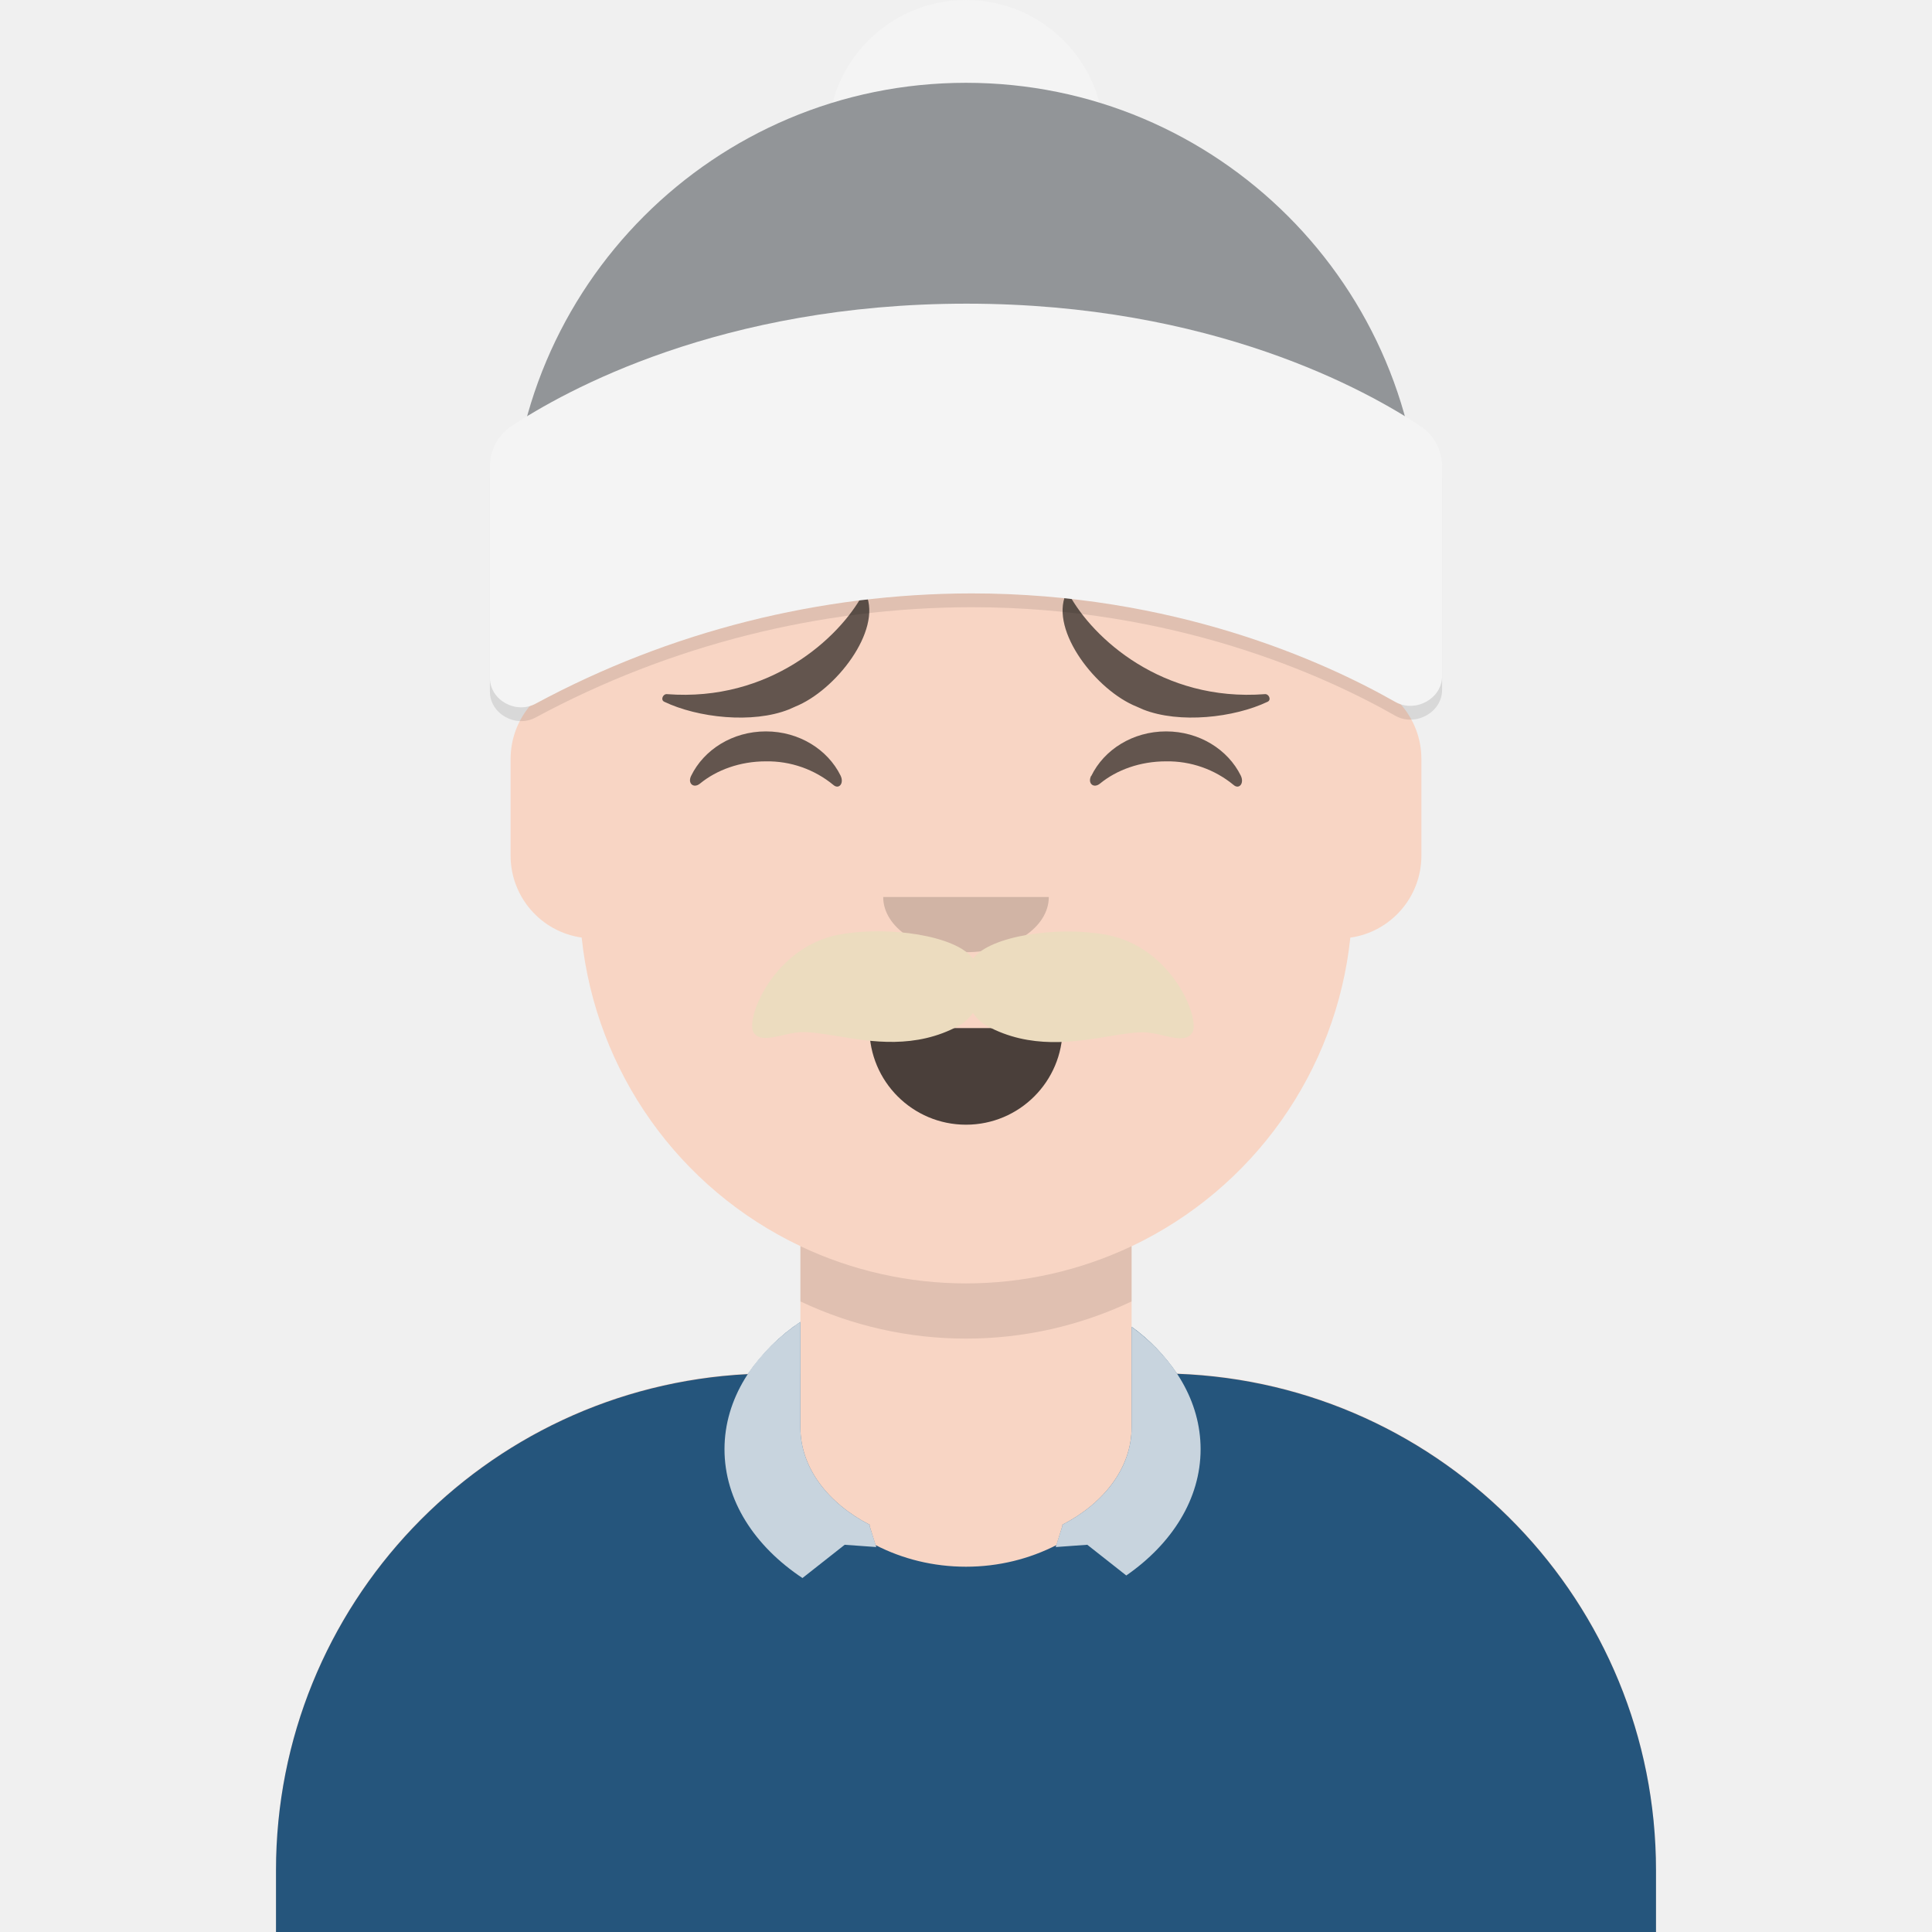
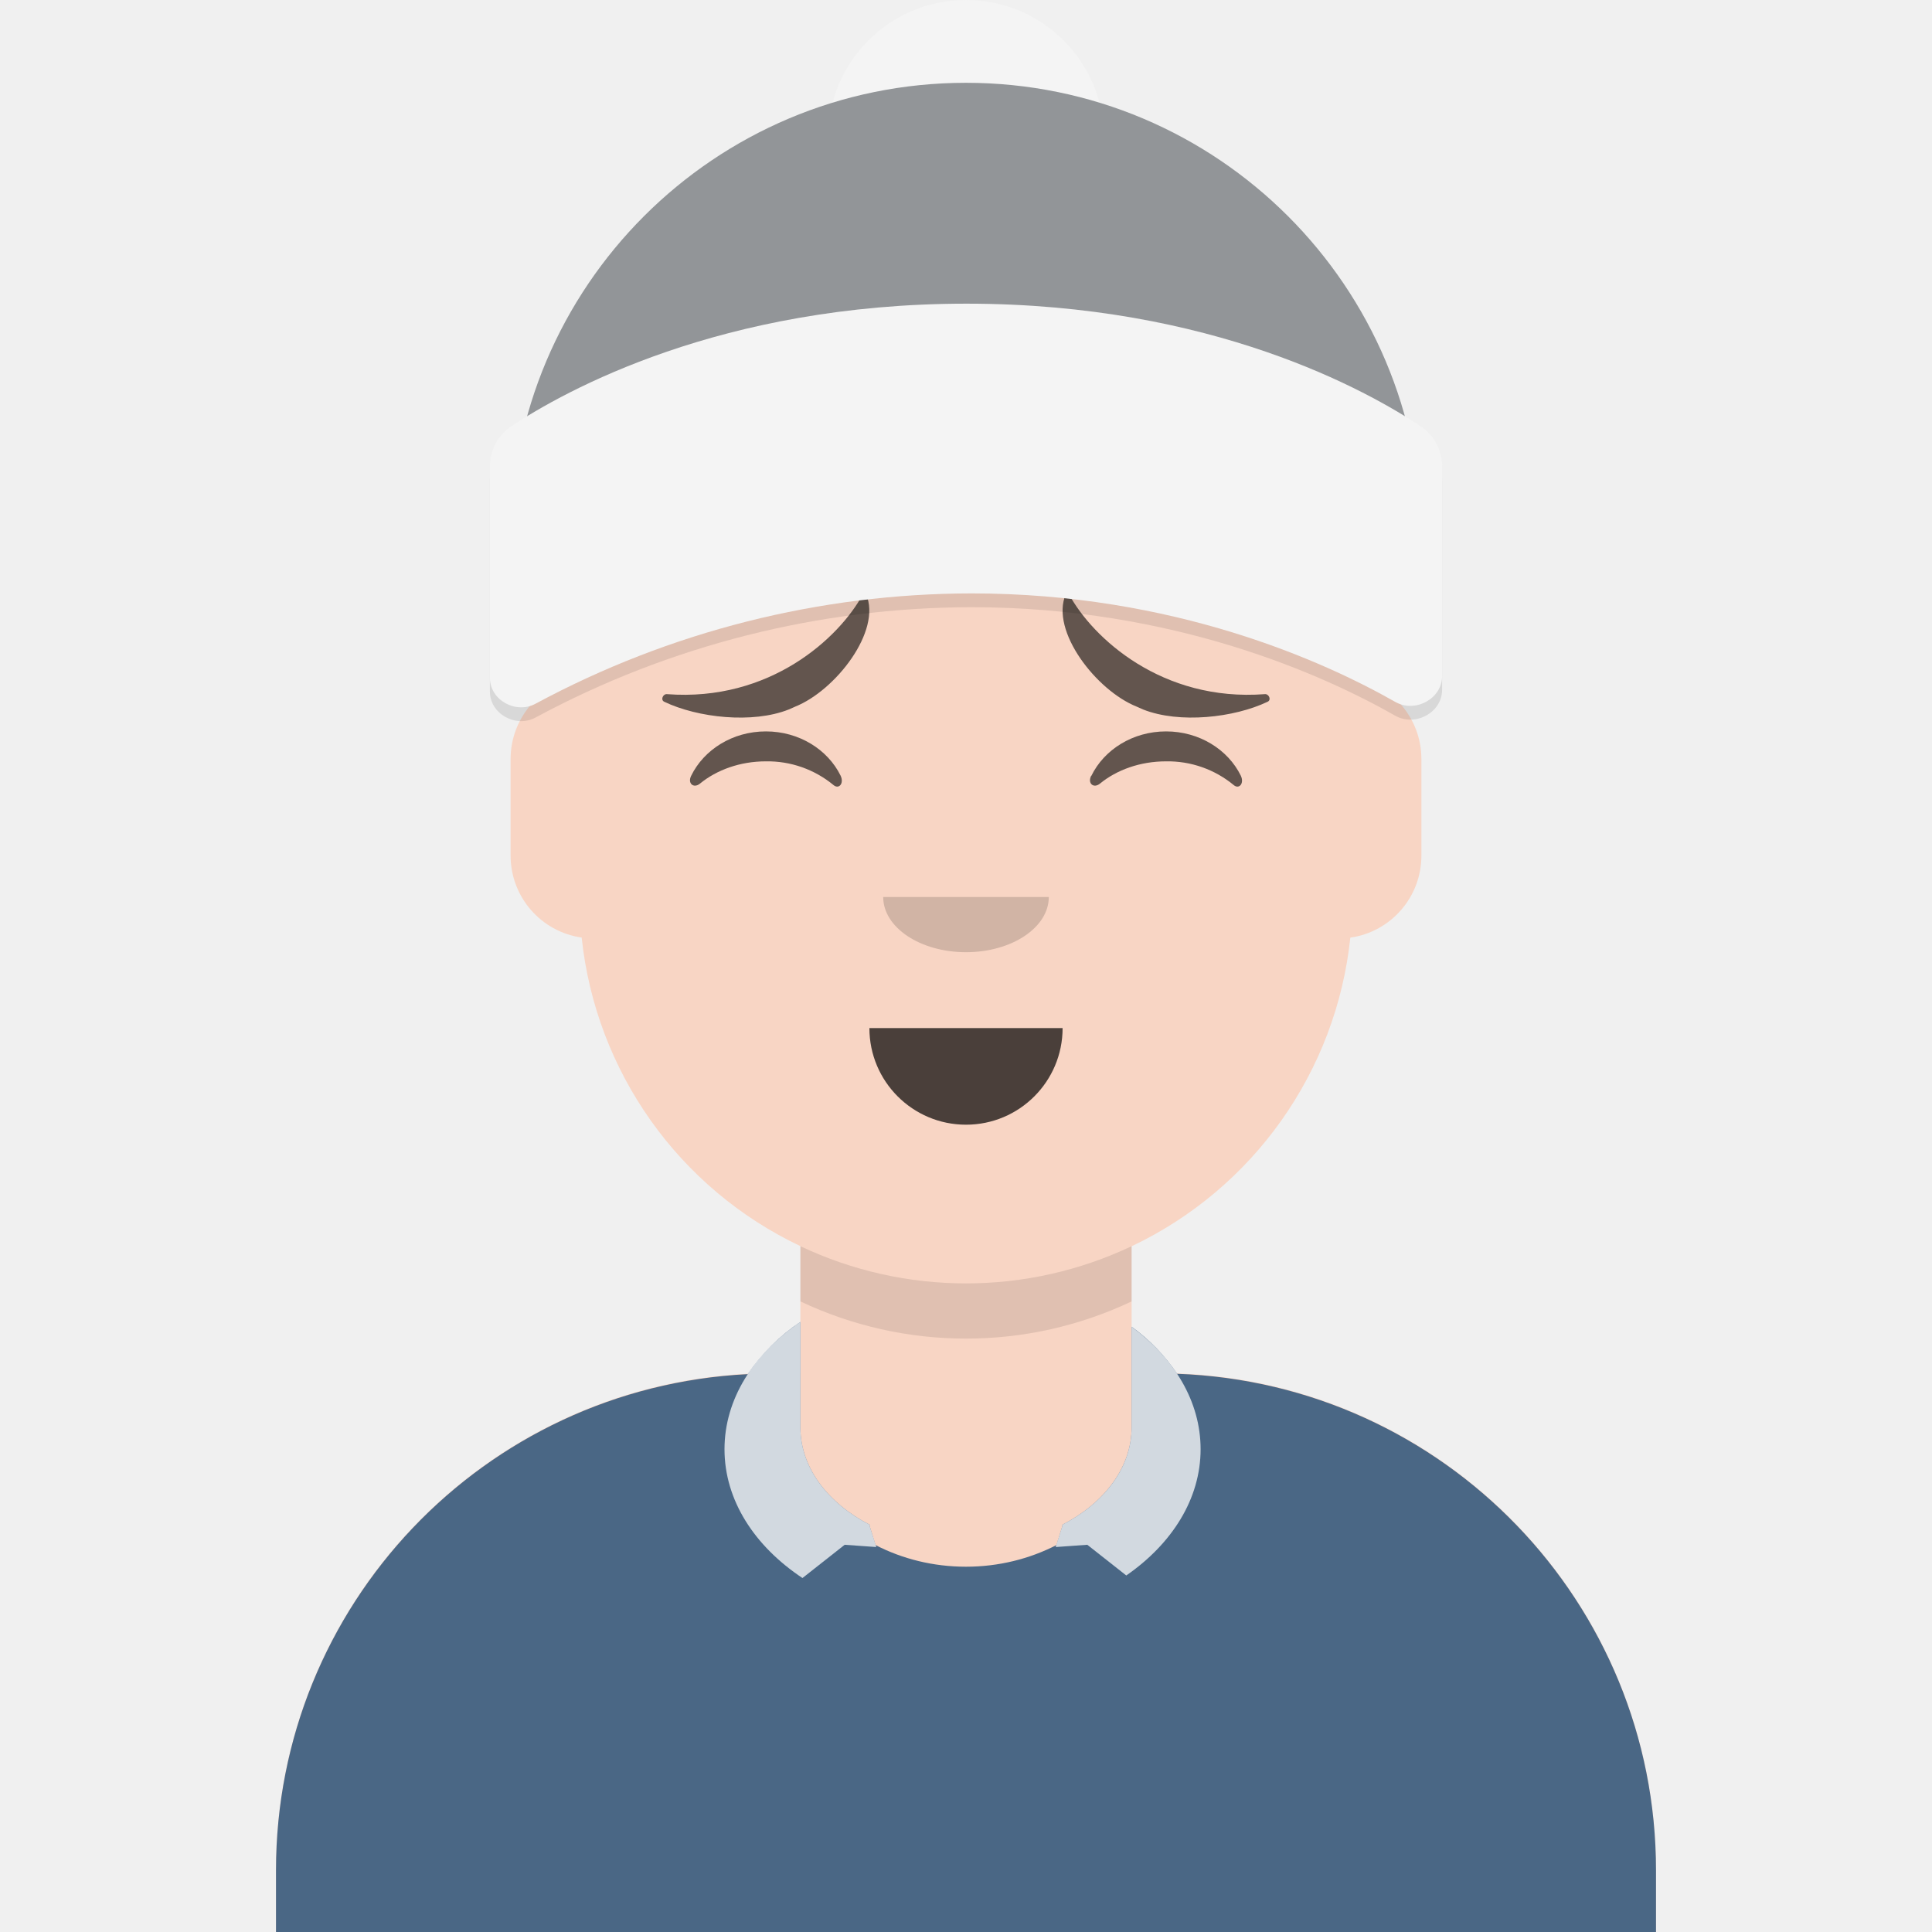
<svg xmlns="http://www.w3.org/2000/svg" viewBox="0 0 280 280" fill="none" shape-rendering="auto" aria-hidden="true">
  <defs>
    <g id="clothes-collarAndSweater-8bd93bbd">
-       <path d="M68.37 14.45A28 28 0 0 1 76 6.88v15.3C76 28 79.98 33.16 86.08 36.3l-.08.06.9 2.87c3.89 2 8.35 3.13 13.1 3.13s9.21-1.14 13.1-3.13l.9-2.87-.08-.06C120.02 33.16 124 28 124 22.18V7.58a27 27 0 0 1 6.6 6.82A72 72 0 0 1 200 86.36v8.95H0v-8.95a72 72 0 0 1 68.37-71.91" fill="#25557c" />
+       <path d="M68.37 14.45A28 28 0 0 1 76 6.88v15.3C76 28 79.98 33.16 86.08 36.3l-.08.06.9 2.87c3.89 2 8.35 3.13 13.1 3.13s9.21-1.14 13.1-3.13l.9-2.87-.08-.06C120.02 33.16 124 28 124 22.18V7.58a27 27 0 0 1 6.6 6.82A72 72 0 0 1 200 86.36v8.95H0v-8.95a72 72 0 0 1 68.37-71.91" fill="#4a6785" />
      <path d="M76 6.88c-6.77 4.6-11 11.17-11 18.45 0 7.4 4.36 14.06 11.3 18.67l6.12-4.82 4.58.33-1-3.15.08-.06C79.98 33.16 76 28 76 22.18zm48 15.3c0 5.83-3.98 10.98-10.08 14.12l.08.06-1 3.15 4.58-.33 5.65 4.45c6.63-4.6 10.77-11.1 10.77-18.3 0-6.92-3.82-13.19-10-17.74z" fill="white" fill-opacity=".75" />
    </g>
    <g id="mouth-default-8bd93bbd">
      <path fill-rule="evenodd" clip-rule="evenodd" d="M32 9a14 14 0 1 0 28 0" fill="black" fill-opacity=".7" />
    </g>
    <g id="nose-default-8bd93bbd">
      <path fill-rule="evenodd" clip-rule="evenodd" d="M0 0c0 4.42 5.37 8 12 8s12-3.58 12-8" fill="black" fill-opacity=".16" />
    </g>
    <g id="eyes-happy-8bd93bbd">
      <path fill-rule="evenodd" clip-rule="evenodd" d="M2.16 14.45C4.01 10.65 8.16 8 13 8c4.81 0 8.96 2.63 10.82 6.4.55 1.13-.24 2.05-1.03 1.37a15 15 0 0 0-9.8-3.43c-3.73 0-7.12 1.24-9.55 3.23-.9.73-1.82-.01-1.28-1.12m58 0C62.01 10.65 66.16 8 71 8c4.81 0 8.96 2.63 10.82 6.4.55 1.13-.24 2.05-1.03 1.37a15 15 0 0 0-9.8-3.43c-3.76 0-7.15 1.24-9.58 3.23-.9.73-1.82-.01-1.28-1.12" fill="black" fill-opacity=".6" />
    </g>
    <g id="eyebrows-sadConcernedNatural-8bd93bbd">
      <path fill-rule="evenodd" clip-rule="evenodd" d="m23.37 20.42-.91.4c-5.24 2.09-13.2 1.21-18.06-1.12-.56-.27-.18-1.15.4-1.1 14.92 1.14 24.97-8.15 28.38-14.45.1-.18.4-.2.48-.03 2.31 5.32-4.45 13.98-10.3 16.3m49.54 0 .9.4c5.26 2.09 13.2 1.2 18.06-1.12.57-.27.18-1.15-.4-1.1-14.92 1.14-24.96-8.15-28.38-14.45-.1-.18-.4-.2-.48-.03-2.3 5.32 4.45 13.98 10.3 16.3" fill="black" fill-opacity=".6" />
    </g>
    <g id="top-winterHat03-8bd93bbd">
      <circle cx="132" cy="20" r="20" fill="#F4F4F4" />
      <path fill-rule="evenodd" clip-rule="evenodd" d="M66 78a66 66 0 1 1 132 0v5H66z" fill="#929598" />
      <path fill-rule="evenodd" clip-rule="evenodd" d="M63 69.77a7 7 0 0 1 3.05-5.96c7.8-5.17 30.42-17.8 66.02-17.8s58.14 12.63 65.9 17.82a7 7 0 0 1 3.03 5.95v30.2c0 3.3-3.9 5.38-6.78 3.75C183.84 97.82 162.1 88 132.8 88a133.6 133.6 0 0 0-63.17 15.98c-2.85 1.56-6.63-.5-6.63-3.75z" fill="black" fill-opacity=".1" />
      <path fill-rule="evenodd" clip-rule="evenodd" d="M63 67.77a7 7 0 0 1 3.05-5.96c7.8-5.17 30.42-17.8 66.02-17.8s58.14 12.63 65.9 17.82a7 7 0 0 1 3.03 5.95v30.2c0 3.3-3.9 5.38-6.78 3.75C183.84 95.82 162.1 86 132.8 86a133.6 133.6 0 0 0-63.17 15.98c-2.85 1.56-6.63-.5-6.63-3.75z" fill="#F4F4F4" />
    </g>
-     <g id="facialHair-moustacheMagnum-8bd93bbd">
-       <path d="M60 40.94c2.5-3.34 12.27-4.75 19.27-3.48 9.66 1.76 13.75 12.3 12.51 14.22-.77 1.19-2.48.8-4.26.38a15 15 0 0 0-2.4-.43c-1.5-.09-3.34.22-5.45.57-4.98.82-11.37 1.88-17.62-1.51A6 6 0 0 1 60 48.8a6 6 0 0 1-2.05 1.86c-6.25 3.4-12.65 2.33-17.63 1.5-2.1-.34-3.96-.65-5.44-.56-.76.05-1.6.24-2.4.43-1.78.4-3.5.8-4.26-.38-1.24-1.91 2.85-12.46 12.5-14.22 7.01-1.27 16.78.14 19.28 3.48" fill="#ecdcbf" />
-     </g>
    <clipPath id="clip-8bd93bbd">
      <rect width="280" height="280" rx="0" ry="0" />
    </clipPath>
  </defs>
  <g clip-path="url(#clip-8bd93bbd)">
    <path d="M140 36a56 56 0 0 0-56 56v6.17A12 12 0 0 0 74 110v14a12 12 0 0 0 10.3 11.88A56 56 0 0 0 116 180.6V199h-4a72 72 0 0 0-72 72v9h200v-9a72 72 0 0 0-72-72h-4v-18.38a56 56 0 0 0 31.7-44.73A12 12 0 0 0 206 124v-14a12 12 0 0 0-10-11.83V92a56 56 0 0 0-56-56" fill="#f8d5c4" />
    <path d="M116 180.61v8a56 56 0 0 0 24 5.39 56 56 0 0 0 24-5.39v-8a56 56 0 0 1-24 5.39 56 56 0 0 1-24-5.39" fill="black" fill-opacity=".1" />
    <use transform="translate(40 184.7)" href="#clothes-collarAndSweater-8bd93bbd" />
    <use transform="translate(94 140)" href="#mouth-default-8bd93bbd" />
    <use transform="translate(128 130)" href="#nose-default-8bd93bbd" />
    <use transform="translate(98 98)" href="#eyes-happy-8bd93bbd" />
    <use transform="translate(91.86 82)" href="#eyebrows-sadConcernedNatural-8bd93bbd" />
    <use transform="translate(8)" href="#top-winterHat03-8bd93bbd" />
-     <use transform="translate(81 98)" href="#facialHair-moustacheMagnum-8bd93bbd" />
  </g>
</svg>
